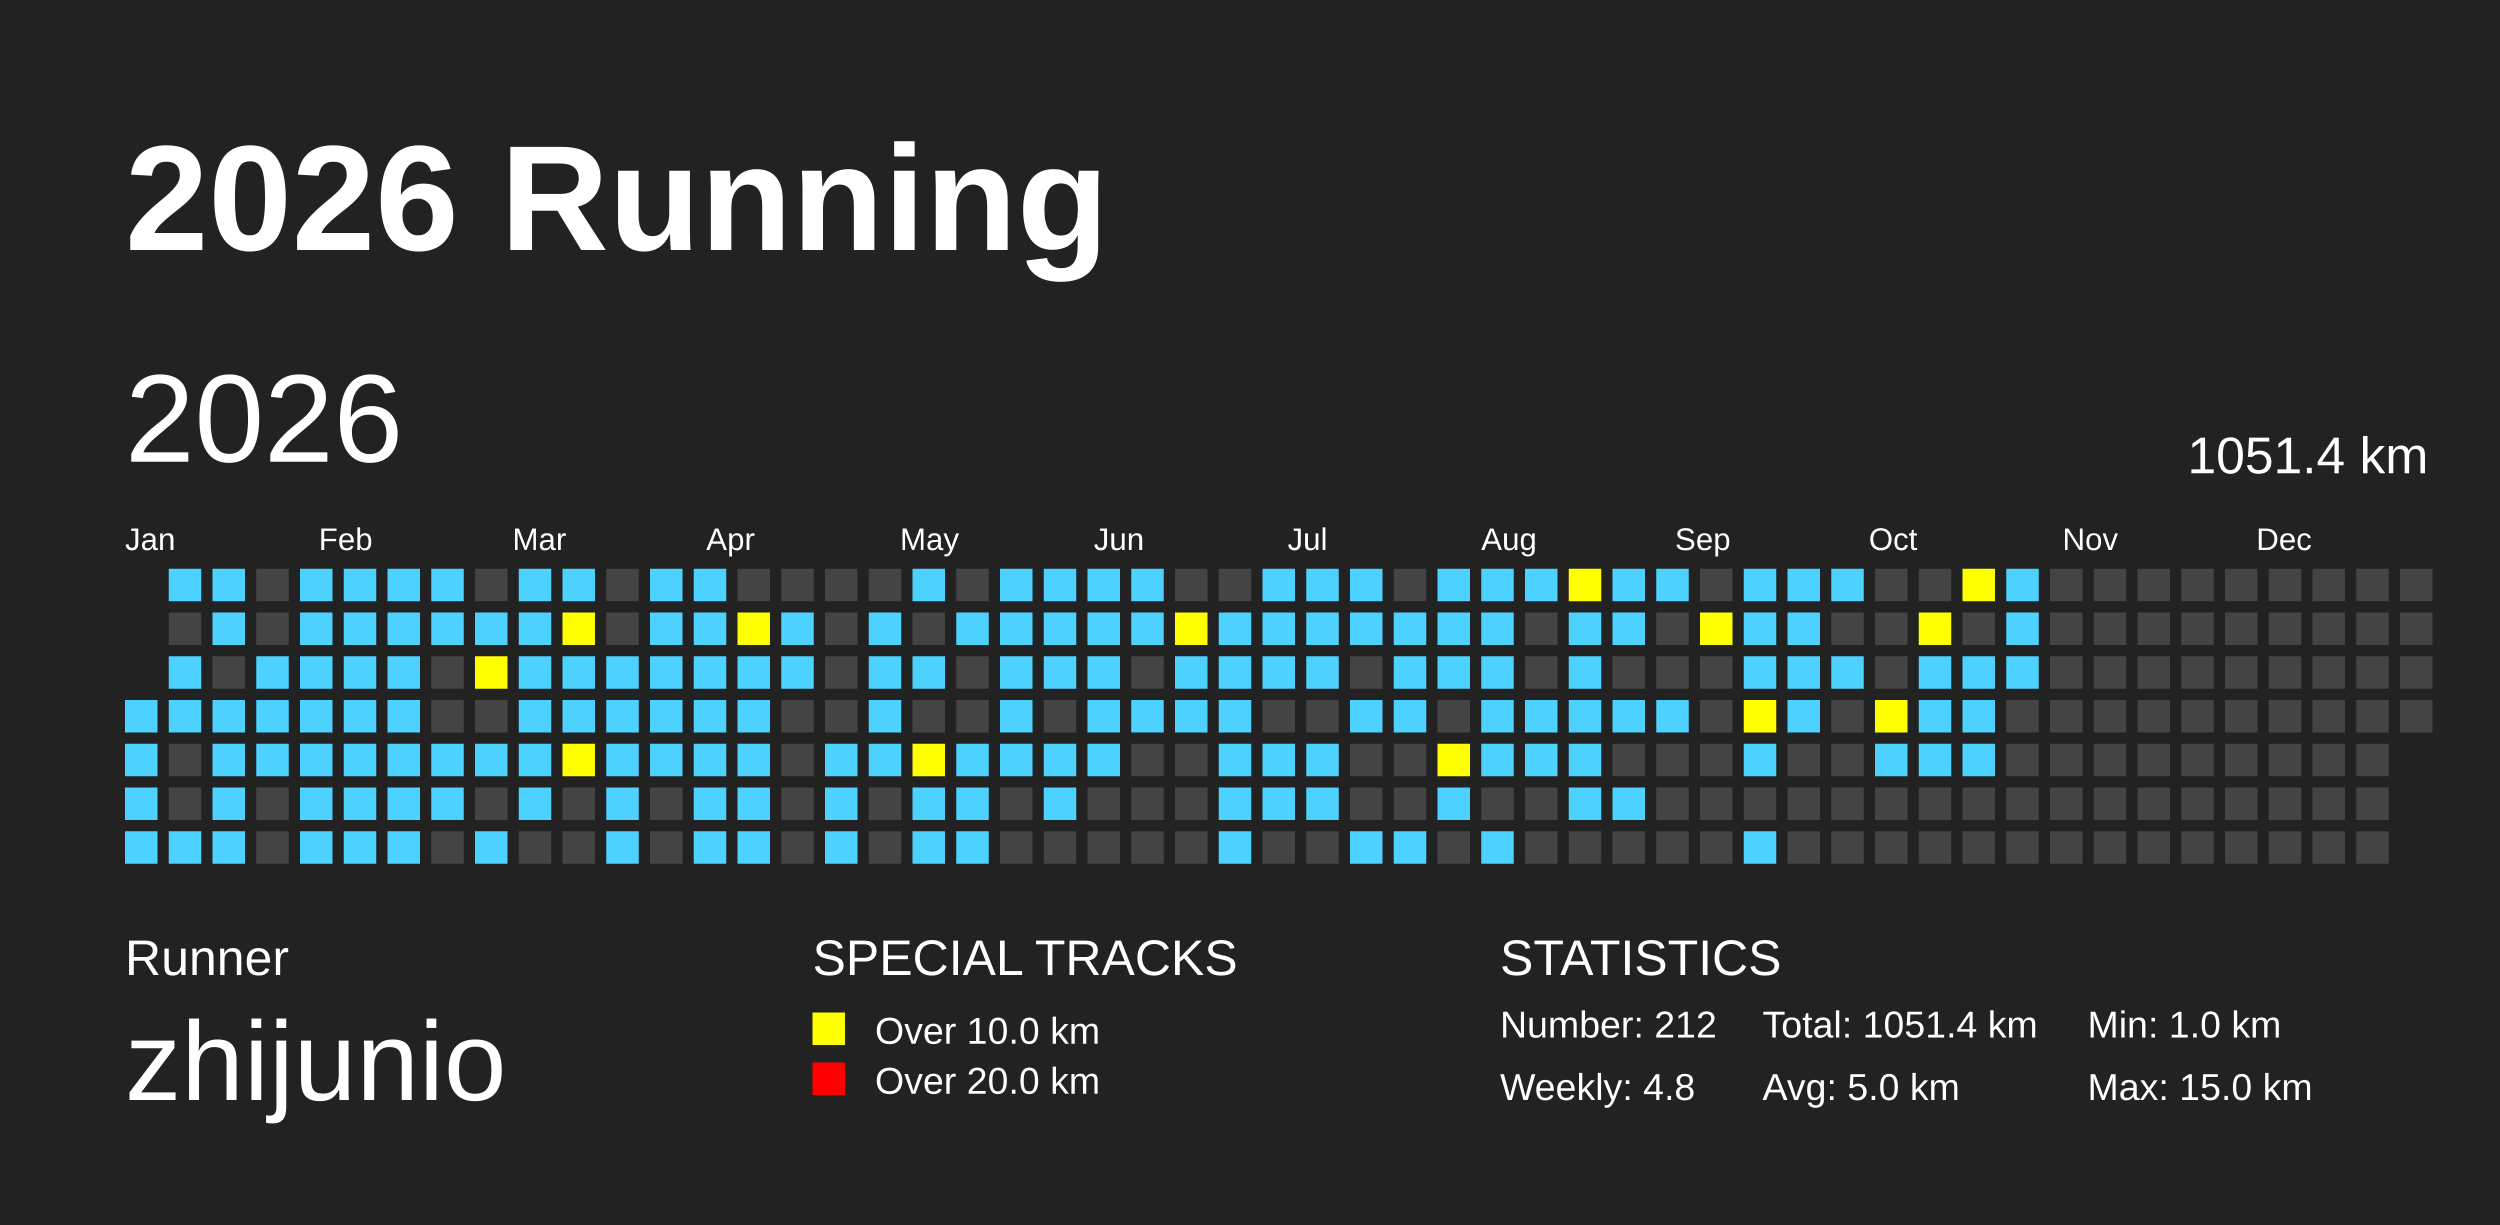
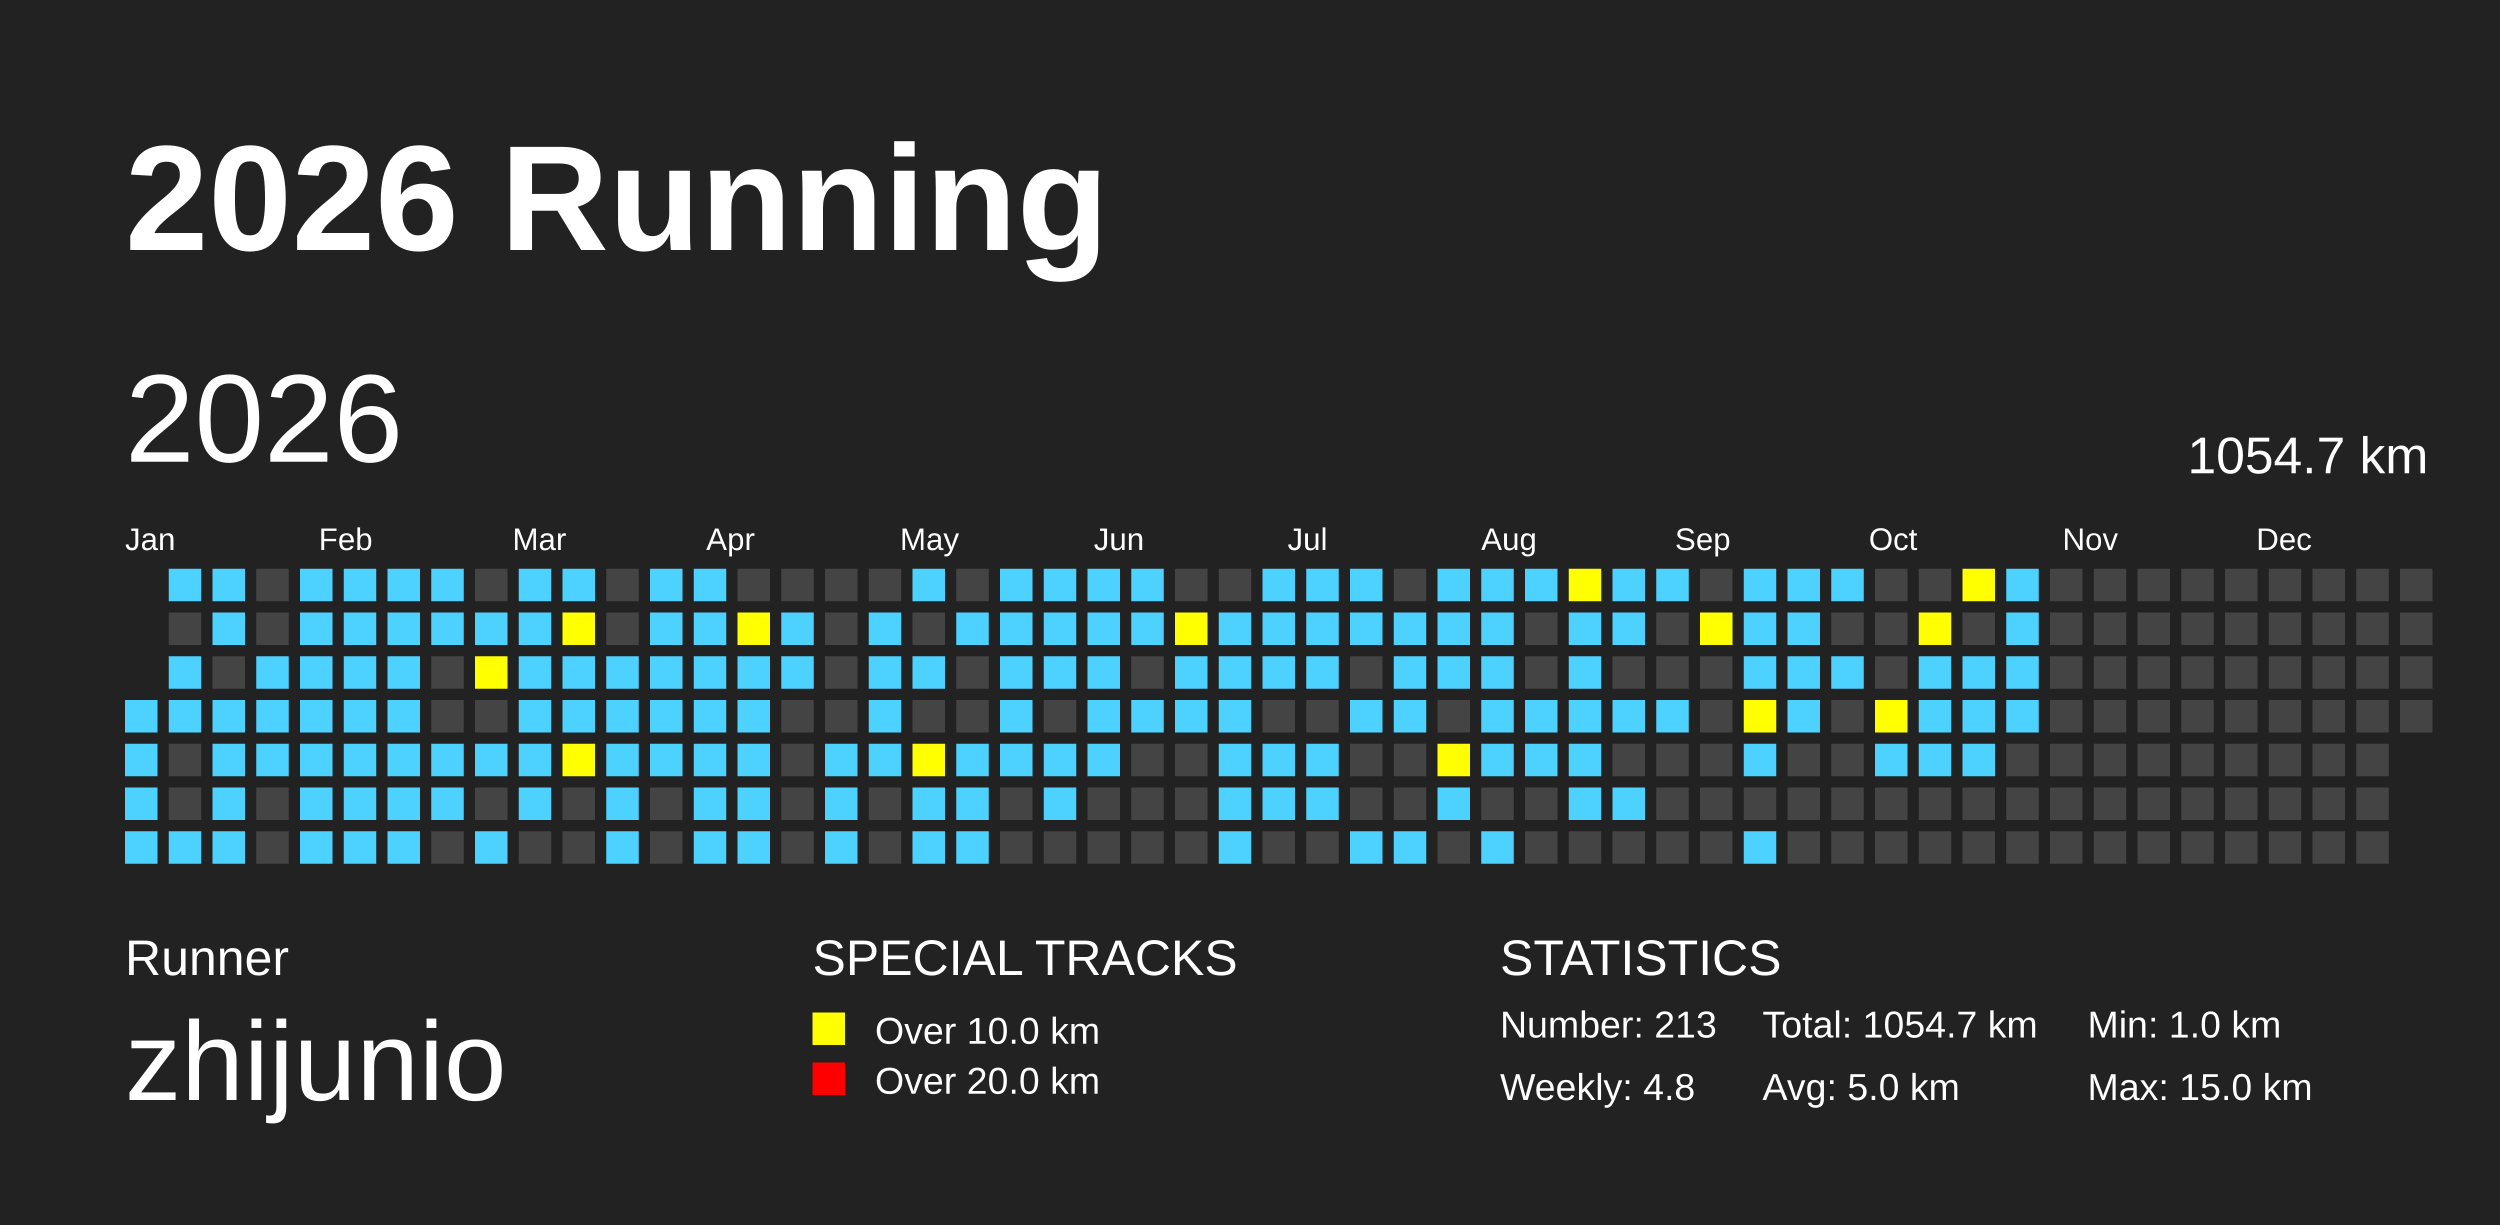
<svg xmlns="http://www.w3.org/2000/svg" baseProfile="full" height="98mm" version="1.1" viewBox="0,0,200,98" width="200mm">
  <defs>
    <pattern height="2" id="indoor-stripe" patternUnits="userSpaceOnUse" width="2">
      <line stroke="white" stroke-opacity="0.45" stroke-width="0.5" x1="0" x2="2" y1="2" y2="0" />
    </pattern>
  </defs>
  <rect fill="#222222" height="98" width="200" x="0" y="0" />
  <text fill="#FFFFFF" style="font-size:12px; font-family:Arial; font-weight:bold;" x="10" y="20">2026 Running</text>
  <text fill="#FFFFFF" style="font-size:4px; font-family:Arial" x="10" y="78">Runner</text>
  <text fill="#FFFFFF" style="font-size:9px; font-family:Arial" x="10" y="88">zhijunio</text>
  <text fill="#FFFFFF" style="font-size:4px; font-family:Arial" x="65" y="78">SPECIAL TRACKS</text>
  <rect fill="yellow" height="2.6" width="2.6" x="65" y="81" />
  <text fill="#FFFFFF" style="font-size:3px; font-family:Arial" x="70" y="83.5">Over 10.0 km</text>
  <rect fill="red" height="2.6" width="2.6" x="65" y="85" />
  <text fill="#FFFFFF" style="font-size:3px; font-family:Arial" x="70" y="87.5">Over 20.0 km</text>
  <text fill="#FFFFFF" style="font-size:4px; font-family:Arial" x="120" y="78">STATISTICS</text>
-   <text fill="#FFFFFF" style="font-size:3px; font-family:Arial" x="120" y="83">Number: 212</text>
+   <text fill="#FFFFFF" style="font-size:3px; font-family:Arial" x="120" y="83">Number: 213</text>
  <text fill="#FFFFFF" style="font-size:3px; font-family:Arial" x="120" y="88">Weekly: 4.8</text>
-   <text fill="#FFFFFF" style="font-size:3px; font-family:Arial" x="141" y="83">Total: 1051.4 km</text>
+   <text fill="#FFFFFF" style="font-size:3px; font-family:Arial" x="141" y="83">Total: 1054.7 km</text>
  <text fill="#FFFFFF" style="font-size:3px; font-family:Arial" x="141" y="88">Avg: 5.0 km</text>
  <text fill="#FFFFFF" style="font-size:3px; font-family:Arial" x="167" y="83">Min: 1.0 km</text>
  <text fill="#FFFFFF" style="font-size:3px; font-family:Arial" x="167" y="88">Max: 15.0 km</text>
  <text dominant-baseline="hanging" fill="#FFFFFF" style="font-size:10.0px; font-family:Arial;" x="10" y="30">2026</text>
-   <text dominant-baseline="hanging" fill="#FFFFFF" style="font-size:4.125px; font-family:Arial;" x="175" y="35">1051.4 km</text>
+   <text dominant-baseline="hanging" fill="#FFFFFF" style="font-size:4.125px; font-family:Arial;" x="175" y="35">1054.7 km</text>
  <text fill="#FFFFFF" style="font-size:2.5px; font-family:Arial" x="10.0" y="44">Jan</text>
  <text fill="#FFFFFF" style="font-size:2.5px; font-family:Arial" x="25.5" y="44">Feb</text>
  <text fill="#FFFFFF" style="font-size:2.5px; font-family:Arial" x="41.0" y="44">Mar</text>
  <text fill="#FFFFFF" style="font-size:2.5px; font-family:Arial" x="56.5" y="44">Apr</text>
  <text fill="#FFFFFF" style="font-size:2.5px; font-family:Arial" x="72.0" y="44">May</text>
  <text fill="#FFFFFF" style="font-size:2.5px; font-family:Arial" x="87.5" y="44">Jun</text>
  <text fill="#FFFFFF" style="font-size:2.5px; font-family:Arial" x="103.0" y="44">Jul</text>
  <text fill="#FFFFFF" style="font-size:2.5px; font-family:Arial" x="118.5" y="44">Aug</text>
  <text fill="#FFFFFF" style="font-size:2.5px; font-family:Arial" x="134.0" y="44">Sep</text>
  <text fill="#FFFFFF" style="font-size:2.5px; font-family:Arial" x="149.5" y="44">Oct</text>
  <text fill="#FFFFFF" style="font-size:2.5px; font-family:Arial" x="165.0" y="44">Nov</text>
  <text fill="#FFFFFF" style="font-size:2.5px; font-family:Arial" x="180.5" y="44">Dec</text>
  <rect fill="#4DD2FF" height="2.6" width="2.6" x="10.0" y="56.0" />
  <rect fill="#4DD2FF" height="2.6" width="2.6" x="10.0" y="59.5" />
  <rect fill="#4DD2FF" height="2.6" width="2.6" x="10.0" y="63.0" />
  <rect fill="#4DD2FF" height="2.6" width="2.6" x="10.0" y="66.5" />
  <rect fill="#4DD2FF" height="2.6" width="2.6" x="13.5" y="45.5" />
  <rect fill="#444444" height="2.6" width="2.6" x="13.5" y="49.0" />
  <rect fill="#4DD2FF" height="2.6" width="2.6" x="13.5" y="52.5" />
  <rect fill="#4DD2FF" height="2.6" width="2.6" x="13.5" y="56.0" />
  <rect fill="#444444" height="2.6" width="2.6" x="13.5" y="59.5" />
  <rect fill="#444444" height="2.6" width="2.6" x="13.5" y="63.0" />
  <rect fill="#4DD2FF" height="2.6" width="2.6" x="13.5" y="66.5" />
  <rect fill="#4DD2FF" height="2.6" width="2.6" x="17.0" y="45.5" />
  <rect fill="#4DD2FF" height="2.6" width="2.6" x="17.0" y="49.0" />
  <rect fill="#444444" height="2.6" width="2.6" x="17.0" y="52.5" />
  <rect fill="#4DD2FF" height="2.6" width="2.6" x="17.0" y="56.0" />
  <rect fill="#4DD2FF" height="2.6" width="2.6" x="17.0" y="59.5" />
  <rect fill="#4DD2FF" height="2.6" width="2.6" x="17.0" y="63.0" />
  <rect fill="#4DD2FF" height="2.6" width="2.6" x="17.0" y="66.5" />
  <rect fill="#444444" height="2.6" width="2.6" x="20.5" y="45.5" />
  <rect fill="#444444" height="2.6" width="2.6" x="20.5" y="49.0" />
  <rect fill="#4DD2FF" height="2.6" width="2.6" x="20.5" y="52.5" />
  <rect fill="#4DD2FF" height="2.6" width="2.6" x="20.5" y="56.0" />
  <rect fill="#4DD2FF" height="2.6" width="2.6" x="20.5" y="59.5" />
  <rect fill="#444444" height="2.6" width="2.6" x="20.5" y="63.0" />
  <rect fill="#444444" height="2.6" width="2.6" x="20.5" y="66.5" />
  <rect fill="#4DD2FF" height="2.6" width="2.6" x="24.0" y="45.5" />
  <rect fill="#4DD2FF" height="2.6" width="2.6" x="24.0" y="49.0" />
  <rect fill="#4DD2FF" height="2.6" width="2.6" x="24.0" y="52.5" />
  <rect fill="#4DD2FF" height="2.6" width="2.6" x="24.0" y="56.0" />
  <rect fill="#4DD2FF" height="2.6" width="2.6" x="24.0" y="59.5" />
  <rect fill="#4DD2FF" height="2.6" width="2.6" x="24.0" y="63.0" />
  <rect fill="#4DD2FF" height="2.6" width="2.6" x="24.0" y="66.5" />
  <rect fill="#4DD2FF" height="2.6" width="2.6" x="27.5" y="45.5" />
  <rect fill="#4DD2FF" height="2.6" width="2.6" x="27.5" y="49.0" />
  <rect fill="#4DD2FF" height="2.6" width="2.6" x="27.5" y="52.5" />
  <rect fill="#4DD2FF" height="2.6" width="2.6" x="27.5" y="56.0" />
  <rect fill="#4DD2FF" height="2.6" width="2.6" x="27.5" y="59.5" />
  <rect fill="#4DD2FF" height="2.6" width="2.6" x="27.5" y="63.0" />
  <rect fill="#4DD2FF" height="2.6" width="2.6" x="27.5" y="66.5" />
  <rect fill="#4DD2FF" height="2.6" width="2.6" x="31.0" y="45.5" />
  <rect fill="#4DD2FF" height="2.6" width="2.6" x="31.0" y="49.0" />
  <rect fill="#4DD2FF" height="2.6" width="2.6" x="31.0" y="52.5" />
  <rect fill="#4DD2FF" height="2.6" width="2.6" x="31.0" y="56.0" />
  <rect fill="#4DD2FF" height="2.6" width="2.6" x="31.0" y="59.5" />
  <rect fill="#4DD2FF" height="2.6" width="2.6" x="31.0" y="63.0" />
  <rect fill="#4DD2FF" height="2.6" width="2.6" x="31.0" y="66.5" />
  <rect fill="#4DD2FF" height="2.6" width="2.6" x="34.5" y="45.5" />
  <rect fill="#4DD2FF" height="2.6" width="2.6" x="34.5" y="49.0" />
  <rect fill="#444444" height="2.6" width="2.6" x="34.5" y="52.5" />
  <rect fill="#444444" height="2.6" width="2.6" x="34.5" y="56.0" />
  <rect fill="#4DD2FF" height="2.6" width="2.6" x="34.5" y="59.5" />
  <rect fill="#4DD2FF" height="2.6" width="2.6" x="34.5" y="63.0" />
  <rect fill="#444444" height="2.6" width="2.6" x="34.5" y="66.5" />
  <rect fill="#444444" height="2.6" width="2.6" x="38.0" y="45.5" />
  <rect fill="#4DD2FF" height="2.6" width="2.6" x="38.0" y="49.0" />
  <rect fill="yellow" height="2.6" width="2.6" x="38.0" y="52.5" />
  <rect fill="#444444" height="2.6" width="2.6" x="38.0" y="56.0" />
  <rect fill="#4DD2FF" height="2.6" width="2.6" x="38.0" y="59.5" />
  <rect fill="#444444" height="2.6" width="2.6" x="38.0" y="63.0" />
  <rect fill="#4DD2FF" height="2.6" width="2.6" x="38.0" y="66.5" />
  <rect fill="#4DD2FF" height="2.6" width="2.6" x="41.5" y="45.5" />
  <rect fill="#4DD2FF" height="2.6" width="2.6" x="41.5" y="49.0" />
  <rect fill="#4DD2FF" height="2.6" width="2.6" x="41.5" y="52.5" />
  <rect fill="#4DD2FF" height="2.6" width="2.6" x="41.5" y="56.0" />
  <rect fill="#4DD2FF" height="2.6" width="2.6" x="41.5" y="59.5" />
  <rect fill="#4DD2FF" height="2.6" width="2.6" x="41.5" y="63.0" />
  <rect fill="#444444" height="2.6" width="2.6" x="41.5" y="66.5" />
  <rect fill="#4DD2FF" height="2.6" width="2.6" x="45.0" y="45.5" />
  <rect fill="yellow" height="2.6" width="2.6" x="45.0" y="49.0" />
  <rect fill="#4DD2FF" height="2.6" width="2.6" x="45.0" y="52.5" />
  <rect fill="#4DD2FF" height="2.6" width="2.6" x="45.0" y="56.0" />
  <rect fill="yellow" height="2.6" width="2.6" x="45.0" y="59.5" />
  <rect fill="#444444" height="2.6" width="2.6" x="45.0" y="63.0" />
  <rect fill="#444444" height="2.6" width="2.6" x="45.0" y="66.5" />
  <rect fill="#444444" height="2.6" width="2.6" x="48.5" y="45.5" />
  <rect fill="#444444" height="2.6" width="2.6" x="48.5" y="49.0" />
  <rect fill="#4DD2FF" height="2.6" width="2.6" x="48.5" y="52.5" />
  <rect fill="#4DD2FF" height="2.6" width="2.6" x="48.5" y="56.0" />
  <rect fill="#4DD2FF" height="2.6" width="2.6" x="48.5" y="59.5" />
  <rect fill="#4DD2FF" height="2.6" width="2.6" x="48.5" y="63.0" />
  <rect fill="#4DD2FF" height="2.6" width="2.6" x="48.5" y="66.5" />
  <rect fill="#4DD2FF" height="2.6" width="2.6" x="52.0" y="45.5" />
  <rect fill="#4DD2FF" height="2.6" width="2.6" x="52.0" y="49.0" />
  <rect fill="#4DD2FF" height="2.6" width="2.6" x="52.0" y="52.5" />
  <rect fill="#4DD2FF" height="2.6" width="2.6" x="52.0" y="56.0" />
  <rect fill="#4DD2FF" height="2.6" width="2.6" x="52.0" y="59.5" />
  <rect fill="#444444" height="2.6" width="2.6" x="52.0" y="63.0" />
  <rect fill="#444444" height="2.6" width="2.6" x="52.0" y="66.5" />
  <rect fill="#4DD2FF" height="2.6" width="2.6" x="55.5" y="45.5" />
  <rect fill="#4DD2FF" height="2.6" width="2.6" x="55.5" y="49.0" />
  <rect fill="#4DD2FF" height="2.6" width="2.6" x="55.5" y="52.5" />
  <rect fill="#4DD2FF" height="2.6" width="2.6" x="55.5" y="56.0" />
  <rect fill="#4DD2FF" height="2.6" width="2.6" x="55.5" y="59.5" />
  <rect fill="#4DD2FF" height="2.6" width="2.6" x="55.5" y="63.0" />
  <rect fill="#4DD2FF" height="2.6" width="2.6" x="55.5" y="66.5" />
  <rect fill="#444444" height="2.6" width="2.6" x="59.0" y="45.5" />
  <rect fill="yellow" height="2.6" width="2.6" x="59.0" y="49.0" />
  <rect fill="#4DD2FF" height="2.6" width="2.6" x="59.0" y="52.5" />
  <rect fill="#4DD2FF" height="2.6" width="2.6" x="59.0" y="56.0" />
  <rect fill="#4DD2FF" height="2.6" width="2.6" x="59.0" y="59.5" />
  <rect fill="#4DD2FF" height="2.6" width="2.6" x="59.0" y="63.0" />
  <rect fill="#4DD2FF" height="2.6" width="2.6" x="59.0" y="66.5" />
  <rect fill="#444444" height="2.6" width="2.6" x="62.5" y="45.5" />
  <rect fill="#4DD2FF" height="2.6" width="2.6" x="62.5" y="49.0" />
  <rect fill="#4DD2FF" height="2.6" width="2.6" x="62.5" y="52.5" />
  <rect fill="#444444" height="2.6" width="2.6" x="62.5" y="56.0" />
  <rect fill="#444444" height="2.6" width="2.6" x="62.5" y="59.5" />
  <rect fill="#444444" height="2.6" width="2.6" x="62.5" y="63.0" />
  <rect fill="#444444" height="2.6" width="2.6" x="62.5" y="66.5" />
  <rect fill="#444444" height="2.6" width="2.6" x="66.0" y="45.5" />
  <rect fill="#444444" height="2.6" width="2.6" x="66.0" y="49.0" />
  <rect fill="#444444" height="2.6" width="2.6" x="66.0" y="52.5" />
  <rect fill="#444444" height="2.6" width="2.6" x="66.0" y="56.0" />
  <rect fill="#4DD2FF" height="2.6" width="2.6" x="66.0" y="59.5" />
  <rect fill="#4DD2FF" height="2.6" width="2.6" x="66.0" y="63.0" />
  <rect fill="#4DD2FF" height="2.6" width="2.6" x="66.0" y="66.5" />
  <rect fill="#444444" height="2.6" width="2.6" x="69.5" y="45.5" />
  <rect fill="#4DD2FF" height="2.6" width="2.6" x="69.5" y="49.0" />
  <rect fill="#4DD2FF" height="2.6" width="2.6" x="69.5" y="52.5" />
  <rect fill="#4DD2FF" height="2.6" width="2.6" x="69.5" y="56.0" />
  <rect fill="#4DD2FF" height="2.6" width="2.6" x="69.5" y="59.5" />
  <rect fill="#444444" height="2.6" width="2.6" x="69.5" y="63.0" />
  <rect fill="#444444" height="2.6" width="2.6" x="69.5" y="66.5" />
  <rect fill="#4DD2FF" height="2.6" width="2.6" x="73.0" y="45.5" />
  <rect fill="#444444" height="2.6" width="2.6" x="73.0" y="49.0" />
  <rect fill="#4DD2FF" height="2.6" width="2.6" x="73.0" y="52.5" />
  <rect fill="#444444" height="2.6" width="2.6" x="73.0" y="56.0" />
  <rect fill="yellow" height="2.6" width="2.6" x="73.0" y="59.5" />
  <rect fill="#4DD2FF" height="2.6" width="2.6" x="73.0" y="63.0" />
  <rect fill="#4DD2FF" height="2.6" width="2.6" x="73.0" y="66.5" />
  <rect fill="#444444" height="2.6" width="2.6" x="76.5" y="45.5" />
  <rect fill="#4DD2FF" height="2.6" width="2.6" x="76.5" y="49.0" />
  <rect fill="#444444" height="2.6" width="2.6" x="76.5" y="52.5" />
  <rect fill="#444444" height="2.6" width="2.6" x="76.5" y="56.0" />
  <rect fill="#4DD2FF" height="2.6" width="2.6" x="76.5" y="59.5" />
  <rect fill="#4DD2FF" height="2.6" width="2.6" x="76.5" y="63.0" />
  <rect fill="#4DD2FF" height="2.6" width="2.6" x="76.5" y="66.5" />
  <rect fill="#4DD2FF" height="2.6" width="2.6" x="80.0" y="45.5" />
  <rect fill="#4DD2FF" height="2.6" width="2.6" x="80.0" y="49.0" />
  <rect fill="#4DD2FF" height="2.6" width="2.6" x="80.0" y="52.5" />
  <rect fill="#4DD2FF" height="2.6" width="2.6" x="80.0" y="56.0" />
  <rect fill="#4DD2FF" height="2.6" width="2.6" x="80.0" y="59.5" />
  <rect fill="#444444" height="2.6" width="2.6" x="80.0" y="63.0" />
  <rect fill="#444444" height="2.6" width="2.6" x="80.0" y="66.5" />
  <rect fill="#4DD2FF" height="2.6" width="2.6" x="83.5" y="45.5" />
  <rect fill="#4DD2FF" height="2.6" width="2.6" x="83.5" y="49.0" />
  <rect fill="#4DD2FF" height="2.6" width="2.6" x="83.5" y="52.5" />
  <rect fill="#444444" height="2.6" width="2.6" x="83.5" y="56.0" />
  <rect fill="#4DD2FF" height="2.6" width="2.6" x="83.5" y="59.5" />
  <rect fill="#4DD2FF" height="2.6" width="2.6" x="83.5" y="63.0" />
  <rect fill="#444444" height="2.6" width="2.6" x="83.5" y="66.5" />
  <rect fill="#4DD2FF" height="2.6" width="2.6" x="87.0" y="45.5" />
  <rect fill="#4DD2FF" height="2.6" width="2.6" x="87.0" y="49.0" />
  <rect fill="#4DD2FF" height="2.6" width="2.6" x="87.0" y="52.5" />
  <rect fill="#4DD2FF" height="2.6" width="2.6" x="87.0" y="56.0" />
  <rect fill="#4DD2FF" height="2.6" width="2.6" x="87.0" y="59.5" />
  <rect fill="#444444" height="2.6" width="2.6" x="87.0" y="63.0" />
  <rect fill="#444444" height="2.6" width="2.6" x="87.0" y="66.5" />
  <rect fill="#4DD2FF" height="2.6" width="2.6" x="90.5" y="45.5" />
  <rect fill="#4DD2FF" height="2.6" width="2.6" x="90.5" y="49.0" />
  <rect fill="#444444" height="2.6" width="2.6" x="90.5" y="52.5" />
  <rect fill="#4DD2FF" height="2.6" width="2.6" x="90.5" y="56.0" />
  <rect fill="#444444" height="2.6" width="2.6" x="90.5" y="59.5" />
  <rect fill="#444444" height="2.6" width="2.6" x="90.5" y="63.0" />
  <rect fill="#444444" height="2.6" width="2.6" x="90.5" y="66.5" />
  <rect fill="#444444" height="2.6" width="2.6" x="94.0" y="45.5" />
  <rect fill="yellow" height="2.6" width="2.6" x="94.0" y="49.0" />
  <rect fill="#4DD2FF" height="2.6" width="2.6" x="94.0" y="52.5" />
  <rect fill="#4DD2FF" height="2.6" width="2.6" x="94.0" y="56.0" />
  <rect fill="#444444" height="2.6" width="2.6" x="94.0" y="59.5" />
  <rect fill="#444444" height="2.6" width="2.6" x="94.0" y="63.0" />
  <rect fill="#444444" height="2.6" width="2.6" x="94.0" y="66.5" />
  <rect fill="#444444" height="2.6" width="2.6" x="97.5" y="45.5" />
  <rect fill="#4DD2FF" height="2.6" width="2.6" x="97.5" y="49.0" />
  <rect fill="#4DD2FF" height="2.6" width="2.6" x="97.5" y="52.5" />
  <rect fill="#4DD2FF" height="2.6" width="2.6" x="97.5" y="56.0" />
  <rect fill="#4DD2FF" height="2.6" width="2.6" x="97.5" y="59.5" />
  <rect fill="#4DD2FF" height="2.6" width="2.6" x="97.5" y="63.0" />
  <rect fill="#4DD2FF" height="2.6" width="2.6" x="97.5" y="66.5" />
  <rect fill="#4DD2FF" height="2.6" width="2.6" x="101.0" y="45.5" />
  <rect fill="#4DD2FF" height="2.6" width="2.6" x="101.0" y="49.0" />
  <rect fill="#4DD2FF" height="2.6" width="2.6" x="101.0" y="52.5" />
  <rect fill="#444444" height="2.6" width="2.6" x="101.0" y="56.0" />
  <rect fill="#4DD2FF" height="2.6" width="2.6" x="101.0" y="59.5" />
  <rect fill="#4DD2FF" height="2.6" width="2.6" x="101.0" y="63.0" />
  <rect fill="#444444" height="2.6" width="2.6" x="101.0" y="66.5" />
  <rect fill="#4DD2FF" height="2.6" width="2.6" x="104.5" y="45.5" />
  <rect fill="#4DD2FF" height="2.6" width="2.6" x="104.5" y="49.0" />
  <rect fill="#4DD2FF" height="2.6" width="2.6" x="104.5" y="52.5" />
  <rect fill="#444444" height="2.6" width="2.6" x="104.5" y="56.0" />
  <rect fill="#4DD2FF" height="2.6" width="2.6" x="104.5" y="59.5" />
  <rect fill="#4DD2FF" height="2.6" width="2.6" x="104.5" y="63.0" />
  <rect fill="#444444" height="2.6" width="2.6" x="104.5" y="66.5" />
  <rect fill="#4DD2FF" height="2.6" width="2.6" x="108.0" y="45.5" />
  <rect fill="#4DD2FF" height="2.6" width="2.6" x="108.0" y="49.0" />
  <rect fill="#444444" height="2.6" width="2.6" x="108.0" y="52.5" />
  <rect fill="#4DD2FF" height="2.6" width="2.6" x="108.0" y="56.0" />
  <rect fill="#444444" height="2.6" width="2.6" x="108.0" y="59.5" />
  <rect fill="#444444" height="2.6" width="2.6" x="108.0" y="63.0" />
  <rect fill="#4DD2FF" height="2.6" width="2.6" x="108.0" y="66.5" />
  <rect fill="#444444" height="2.6" width="2.6" x="111.5" y="45.5" />
  <rect fill="#4DD2FF" height="2.6" width="2.6" x="111.5" y="49.0" />
  <rect fill="#4DD2FF" height="2.6" width="2.6" x="111.5" y="52.5" />
  <rect fill="#4DD2FF" height="2.6" width="2.6" x="111.5" y="56.0" />
  <rect fill="#444444" height="2.6" width="2.6" x="111.5" y="59.5" />
  <rect fill="#444444" height="2.6" width="2.6" x="111.5" y="63.0" />
  <rect fill="#4DD2FF" height="2.6" width="2.6" x="111.5" y="66.5" />
  <rect fill="#4DD2FF" height="2.6" width="2.6" x="115.0" y="45.5" />
  <rect fill="#4DD2FF" height="2.6" width="2.6" x="115.0" y="49.0" />
  <rect fill="#4DD2FF" height="2.6" width="2.6" x="115.0" y="52.5" />
  <rect fill="#444444" height="2.6" width="2.6" x="115.0" y="56.0" />
  <rect fill="yellow" height="2.6" width="2.6" x="115.0" y="59.5" />
  <rect fill="#4DD2FF" height="2.6" width="2.6" x="115.0" y="63.0" />
  <rect fill="#444444" height="2.6" width="2.6" x="115.0" y="66.5" />
  <rect fill="#4DD2FF" height="2.6" width="2.6" x="118.5" y="45.5" />
  <rect fill="#4DD2FF" height="2.6" width="2.6" x="118.5" y="49.0" />
  <rect fill="#4DD2FF" height="2.6" width="2.6" x="118.5" y="52.5" />
  <rect fill="#4DD2FF" height="2.6" width="2.6" x="118.5" y="56.0" />
  <rect fill="#4DD2FF" height="2.6" width="2.6" x="118.5" y="59.5" />
  <rect fill="#444444" height="2.6" width="2.6" x="118.5" y="63.0" />
  <rect fill="#4DD2FF" height="2.6" width="2.6" x="118.5" y="66.5" />
  <rect fill="#4DD2FF" height="2.6" width="2.6" x="122.0" y="45.5" />
  <rect fill="#444444" height="2.6" width="2.6" x="122.0" y="49.0" />
  <rect fill="#444444" height="2.6" width="2.6" x="122.0" y="52.5" />
  <rect fill="#4DD2FF" height="2.6" width="2.6" x="122.0" y="56.0" />
  <rect fill="#4DD2FF" height="2.6" width="2.6" x="122.0" y="59.5" />
  <rect fill="#444444" height="2.6" width="2.6" x="122.0" y="63.0" />
  <rect fill="#444444" height="2.6" width="2.6" x="122.0" y="66.5" />
  <rect fill="yellow" height="2.6" width="2.6" x="125.5" y="45.5" />
  <rect fill="#4DD2FF" height="2.6" width="2.6" x="125.5" y="49.0" />
  <rect fill="#4DD2FF" height="2.6" width="2.6" x="125.5" y="52.5" />
  <rect fill="#4DD2FF" height="2.6" width="2.6" x="125.5" y="56.0" />
  <rect fill="#4DD2FF" height="2.6" width="2.6" x="125.5" y="59.5" />
  <rect fill="#4DD2FF" height="2.6" width="2.6" x="125.5" y="63.0" />
  <rect fill="#444444" height="2.6" width="2.6" x="125.5" y="66.5" />
  <rect fill="#4DD2FF" height="2.6" width="2.6" x="129.0" y="45.5" />
  <rect fill="#4DD2FF" height="2.6" width="2.6" x="129.0" y="49.0" />
  <rect fill="#444444" height="2.6" width="2.6" x="129.0" y="52.5" />
  <rect fill="#4DD2FF" height="2.6" width="2.6" x="129.0" y="56.0" />
  <rect fill="#444444" height="2.6" width="2.6" x="129.0" y="59.5" />
  <rect fill="#4DD2FF" height="2.6" width="2.6" x="129.0" y="63.0" />
  <rect fill="#444444" height="2.6" width="2.6" x="129.0" y="66.5" />
  <rect fill="#4DD2FF" height="2.6" width="2.6" x="132.5" y="45.5" />
  <rect fill="#444444" height="2.6" width="2.6" x="132.5" y="49.0" />
  <rect fill="#444444" height="2.6" width="2.6" x="132.5" y="52.5" />
  <rect fill="#4DD2FF" height="2.6" width="2.6" x="132.5" y="56.0" />
  <rect fill="#444444" height="2.6" width="2.6" x="132.5" y="59.5" />
  <rect fill="#444444" height="2.6" width="2.6" x="132.5" y="63.0" />
  <rect fill="#444444" height="2.6" width="2.6" x="132.5" y="66.5" />
  <rect fill="#444444" height="2.6" width="2.6" x="136.0" y="45.5" />
  <rect fill="yellow" height="2.6" width="2.6" x="136.0" y="49.0" />
  <rect fill="#444444" height="2.6" width="2.6" x="136.0" y="52.5" />
  <rect fill="#444444" height="2.6" width="2.6" x="136.0" y="56.0" />
  <rect fill="#444444" height="2.6" width="2.6" x="136.0" y="59.5" />
  <rect fill="#444444" height="2.6" width="2.6" x="136.0" y="63.0" />
  <rect fill="#444444" height="2.6" width="2.6" x="136.0" y="66.5" />
  <rect fill="#4DD2FF" height="2.6" width="2.6" x="139.5" y="45.5" />
  <rect fill="#4DD2FF" height="2.6" width="2.6" x="139.5" y="49.0" />
  <rect fill="#4DD2FF" height="2.6" width="2.6" x="139.5" y="52.5" />
  <rect fill="yellow" height="2.6" width="2.6" x="139.5" y="56.0" />
  <rect fill="#4DD2FF" height="2.6" width="2.6" x="139.5" y="59.5" />
  <rect fill="#444444" height="2.6" width="2.6" x="139.5" y="63.0" />
  <rect fill="#4DD2FF" height="2.6" width="2.6" x="139.5" y="66.5" />
  <rect fill="#4DD2FF" height="2.6" width="2.6" x="143.0" y="45.5" />
  <rect fill="#4DD2FF" height="2.6" width="2.6" x="143.0" y="49.0" />
  <rect fill="#4DD2FF" height="2.6" width="2.6" x="143.0" y="52.5" />
  <rect fill="#4DD2FF" height="2.6" width="2.6" x="143.0" y="56.0" />
  <rect fill="#444444" height="2.6" width="2.6" x="143.0" y="59.5" />
  <rect fill="#444444" height="2.6" width="2.6" x="143.0" y="63.0" />
  <rect fill="#444444" height="2.6" width="2.6" x="143.0" y="66.5" />
  <rect fill="#4DD2FF" height="2.6" width="2.6" x="146.5" y="45.5" />
  <rect fill="#444444" height="2.6" width="2.6" x="146.5" y="49.0" />
  <rect fill="#4DD2FF" height="2.6" width="2.6" x="146.5" y="52.5" />
  <rect fill="#444444" height="2.6" width="2.6" x="146.5" y="56.0" />
  <rect fill="#444444" height="2.6" width="2.6" x="146.5" y="59.5" />
  <rect fill="#444444" height="2.6" width="2.6" x="146.5" y="63.0" />
  <rect fill="#444444" height="2.6" width="2.6" x="146.5" y="66.5" />
  <rect fill="#444444" height="2.6" width="2.6" x="150.0" y="45.5" />
  <rect fill="#444444" height="2.6" width="2.6" x="150.0" y="49.0" />
  <rect fill="#444444" height="2.6" width="2.6" x="150.0" y="52.5" />
  <rect fill="yellow" height="2.6" width="2.6" x="150.0" y="56.0" />
  <rect fill="#4DD2FF" height="2.6" width="2.6" x="150.0" y="59.5" />
  <rect fill="#444444" height="2.6" width="2.6" x="150.0" y="63.0" />
  <rect fill="#444444" height="2.6" width="2.6" x="150.0" y="66.5" />
  <rect fill="#444444" height="2.6" width="2.6" x="153.5" y="45.5" />
  <rect fill="yellow" height="2.6" width="2.6" x="153.5" y="49.0" />
  <rect fill="#4DD2FF" height="2.6" width="2.6" x="153.5" y="52.5" />
  <rect fill="#4DD2FF" height="2.6" width="2.6" x="153.5" y="56.0" />
  <rect fill="#4DD2FF" height="2.6" width="2.6" x="153.5" y="59.5" />
  <rect fill="#444444" height="2.6" width="2.6" x="153.5" y="63.0" />
  <rect fill="#444444" height="2.6" width="2.6" x="153.5" y="66.5" />
  <rect fill="yellow" height="2.6" width="2.6" x="157.0" y="45.5" />
  <rect fill="#444444" height="2.6" width="2.6" x="157.0" y="49.0" />
  <rect fill="#4DD2FF" height="2.6" width="2.6" x="157.0" y="52.5" />
  <rect fill="#4DD2FF" height="2.6" width="2.6" x="157.0" y="56.0" />
  <rect fill="#4DD2FF" height="2.6" width="2.6" x="157.0" y="59.5" />
  <rect fill="#444444" height="2.6" width="2.6" x="157.0" y="63.0" />
  <rect fill="#444444" height="2.6" width="2.6" x="157.0" y="66.5" />
  <rect fill="#4DD2FF" height="2.6" width="2.6" x="160.5" y="45.5" />
  <rect fill="#4DD2FF" height="2.6" width="2.6" x="160.5" y="49.0" />
  <rect fill="#4DD2FF" height="2.6" width="2.6" x="160.5" y="52.5" />
-   <rect fill="#444444" height="2.6" width="2.6" x="160.5" y="56.0" />
+   <rect fill="#4DD2FF" height="2.6" width="2.6" x="160.5" y="56.0" />
  <rect fill="#444444" height="2.6" width="2.6" x="160.5" y="59.5" />
  <rect fill="#444444" height="2.6" width="2.6" x="160.5" y="63.0" />
  <rect fill="#444444" height="2.6" width="2.6" x="160.5" y="66.5" />
  <rect fill="#444444" height="2.6" width="2.6" x="164.0" y="45.5" />
  <rect fill="#444444" height="2.6" width="2.6" x="164.0" y="49.0" />
  <rect fill="#444444" height="2.6" width="2.6" x="164.0" y="52.5" />
  <rect fill="#444444" height="2.6" width="2.6" x="164.0" y="56.0" />
  <rect fill="#444444" height="2.6" width="2.6" x="164.0" y="59.5" />
  <rect fill="#444444" height="2.6" width="2.6" x="164.0" y="63.0" />
  <rect fill="#444444" height="2.6" width="2.6" x="164.0" y="66.5" />
  <rect fill="#444444" height="2.6" width="2.6" x="167.5" y="45.5" />
  <rect fill="#444444" height="2.6" width="2.6" x="167.5" y="49.0" />
  <rect fill="#444444" height="2.6" width="2.6" x="167.5" y="52.5" />
  <rect fill="#444444" height="2.6" width="2.6" x="167.5" y="56.0" />
  <rect fill="#444444" height="2.6" width="2.6" x="167.5" y="59.5" />
  <rect fill="#444444" height="2.6" width="2.6" x="167.5" y="63.0" />
  <rect fill="#444444" height="2.6" width="2.6" x="167.5" y="66.5" />
  <rect fill="#444444" height="2.6" width="2.6" x="171.0" y="45.5" />
  <rect fill="#444444" height="2.6" width="2.6" x="171.0" y="49.0" />
  <rect fill="#444444" height="2.6" width="2.6" x="171.0" y="52.5" />
  <rect fill="#444444" height="2.6" width="2.6" x="171.0" y="56.0" />
  <rect fill="#444444" height="2.6" width="2.6" x="171.0" y="59.5" />
  <rect fill="#444444" height="2.6" width="2.6" x="171.0" y="63.0" />
  <rect fill="#444444" height="2.6" width="2.6" x="171.0" y="66.5" />
  <rect fill="#444444" height="2.6" width="2.6" x="174.5" y="45.5" />
  <rect fill="#444444" height="2.6" width="2.6" x="174.5" y="49.0" />
  <rect fill="#444444" height="2.6" width="2.6" x="174.5" y="52.5" />
  <rect fill="#444444" height="2.6" width="2.6" x="174.5" y="56.0" />
  <rect fill="#444444" height="2.6" width="2.6" x="174.5" y="59.5" />
  <rect fill="#444444" height="2.6" width="2.6" x="174.5" y="63.0" />
  <rect fill="#444444" height="2.6" width="2.6" x="174.5" y="66.5" />
  <rect fill="#444444" height="2.6" width="2.6" x="178.0" y="45.5" />
  <rect fill="#444444" height="2.6" width="2.6" x="178.0" y="49.0" />
  <rect fill="#444444" height="2.6" width="2.6" x="178.0" y="52.5" />
  <rect fill="#444444" height="2.6" width="2.6" x="178.0" y="56.0" />
  <rect fill="#444444" height="2.6" width="2.6" x="178.0" y="59.5" />
  <rect fill="#444444" height="2.6" width="2.6" x="178.0" y="63.0" />
  <rect fill="#444444" height="2.6" width="2.6" x="178.0" y="66.5" />
  <rect fill="#444444" height="2.6" width="2.6" x="181.5" y="45.5" />
  <rect fill="#444444" height="2.6" width="2.6" x="181.5" y="49.0" />
  <rect fill="#444444" height="2.6" width="2.6" x="181.5" y="52.5" />
  <rect fill="#444444" height="2.6" width="2.6" x="181.5" y="56.0" />
  <rect fill="#444444" height="2.6" width="2.6" x="181.5" y="59.5" />
  <rect fill="#444444" height="2.6" width="2.6" x="181.5" y="63.0" />
  <rect fill="#444444" height="2.6" width="2.6" x="181.5" y="66.5" />
  <rect fill="#444444" height="2.6" width="2.6" x="185.0" y="45.5" />
  <rect fill="#444444" height="2.6" width="2.6" x="185.0" y="49.0" />
  <rect fill="#444444" height="2.6" width="2.6" x="185.0" y="52.5" />
  <rect fill="#444444" height="2.6" width="2.6" x="185.0" y="56.0" />
  <rect fill="#444444" height="2.6" width="2.6" x="185.0" y="59.5" />
  <rect fill="#444444" height="2.6" width="2.6" x="185.0" y="63.0" />
  <rect fill="#444444" height="2.6" width="2.6" x="185.0" y="66.5" />
  <rect fill="#444444" height="2.6" width="2.6" x="188.5" y="45.5" />
  <rect fill="#444444" height="2.6" width="2.6" x="188.5" y="49.0" />
  <rect fill="#444444" height="2.6" width="2.6" x="188.5" y="52.5" />
  <rect fill="#444444" height="2.6" width="2.6" x="188.5" y="56.0" />
  <rect fill="#444444" height="2.6" width="2.6" x="188.5" y="59.5" />
  <rect fill="#444444" height="2.6" width="2.6" x="188.5" y="63.0" />
  <rect fill="#444444" height="2.6" width="2.6" x="188.5" y="66.5" />
  <rect fill="#444444" height="2.6" width="2.6" x="192.0" y="45.5" />
  <rect fill="#444444" height="2.6" width="2.6" x="192.0" y="49.0" />
  <rect fill="#444444" height="2.6" width="2.6" x="192.0" y="52.5" />
  <rect fill="#444444" height="2.6" width="2.6" x="192.0" y="56.0" />
</svg>
